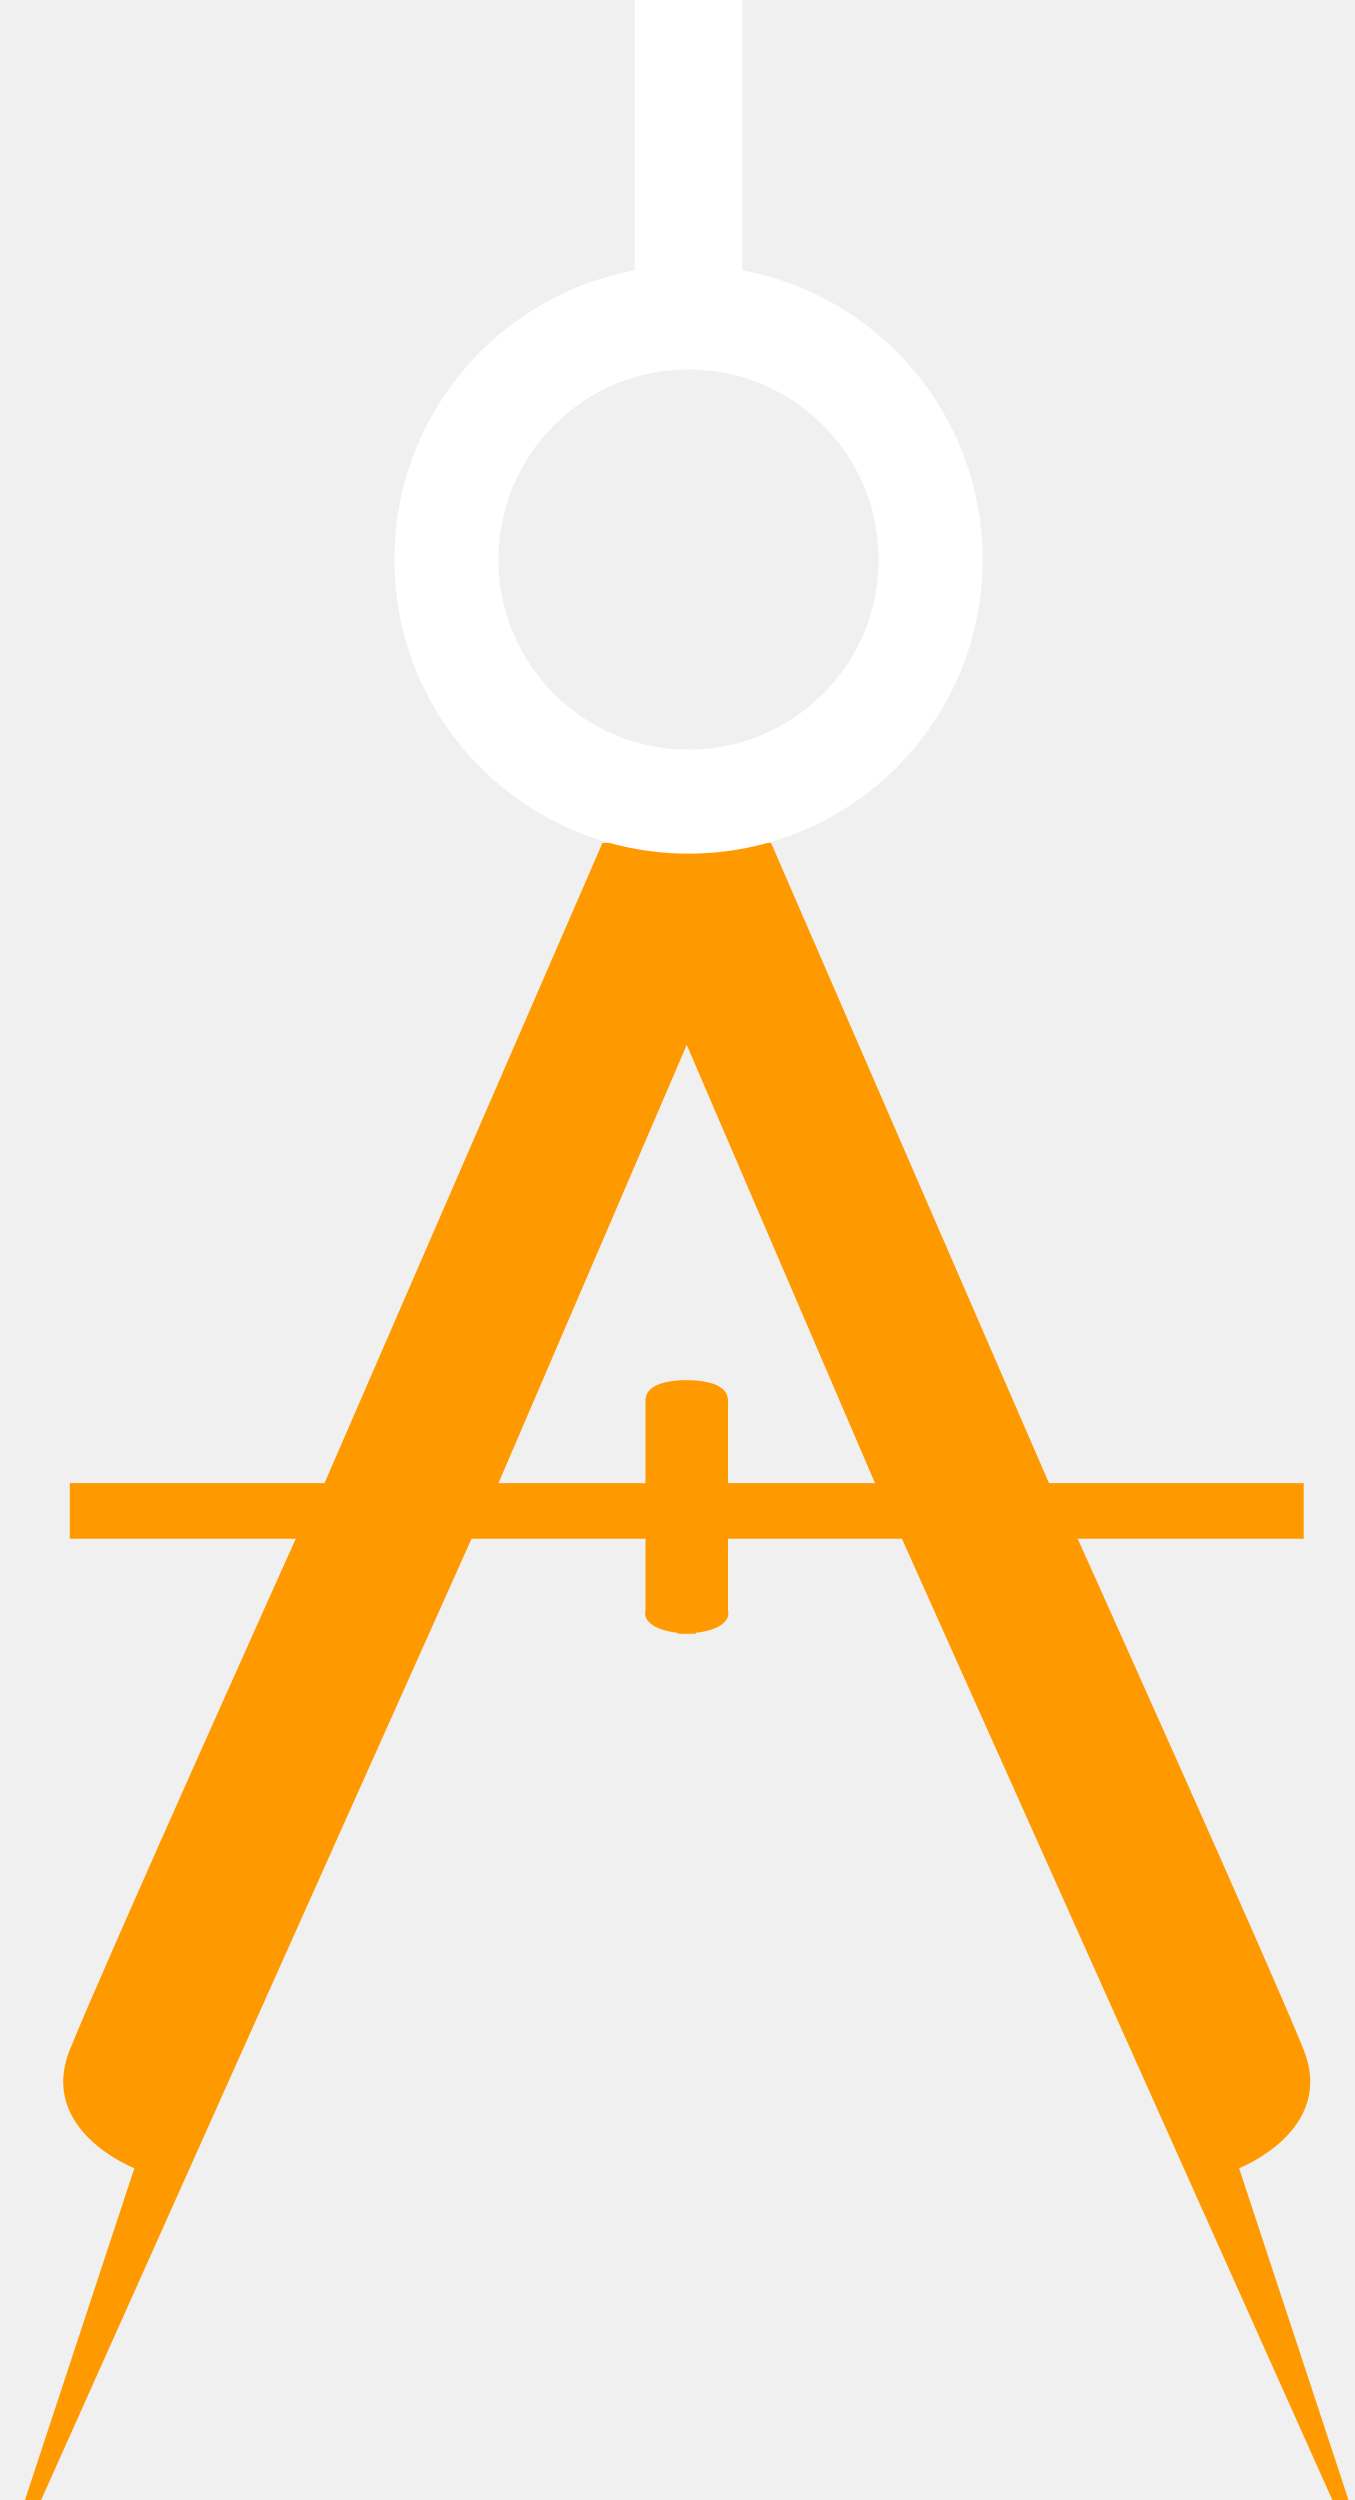
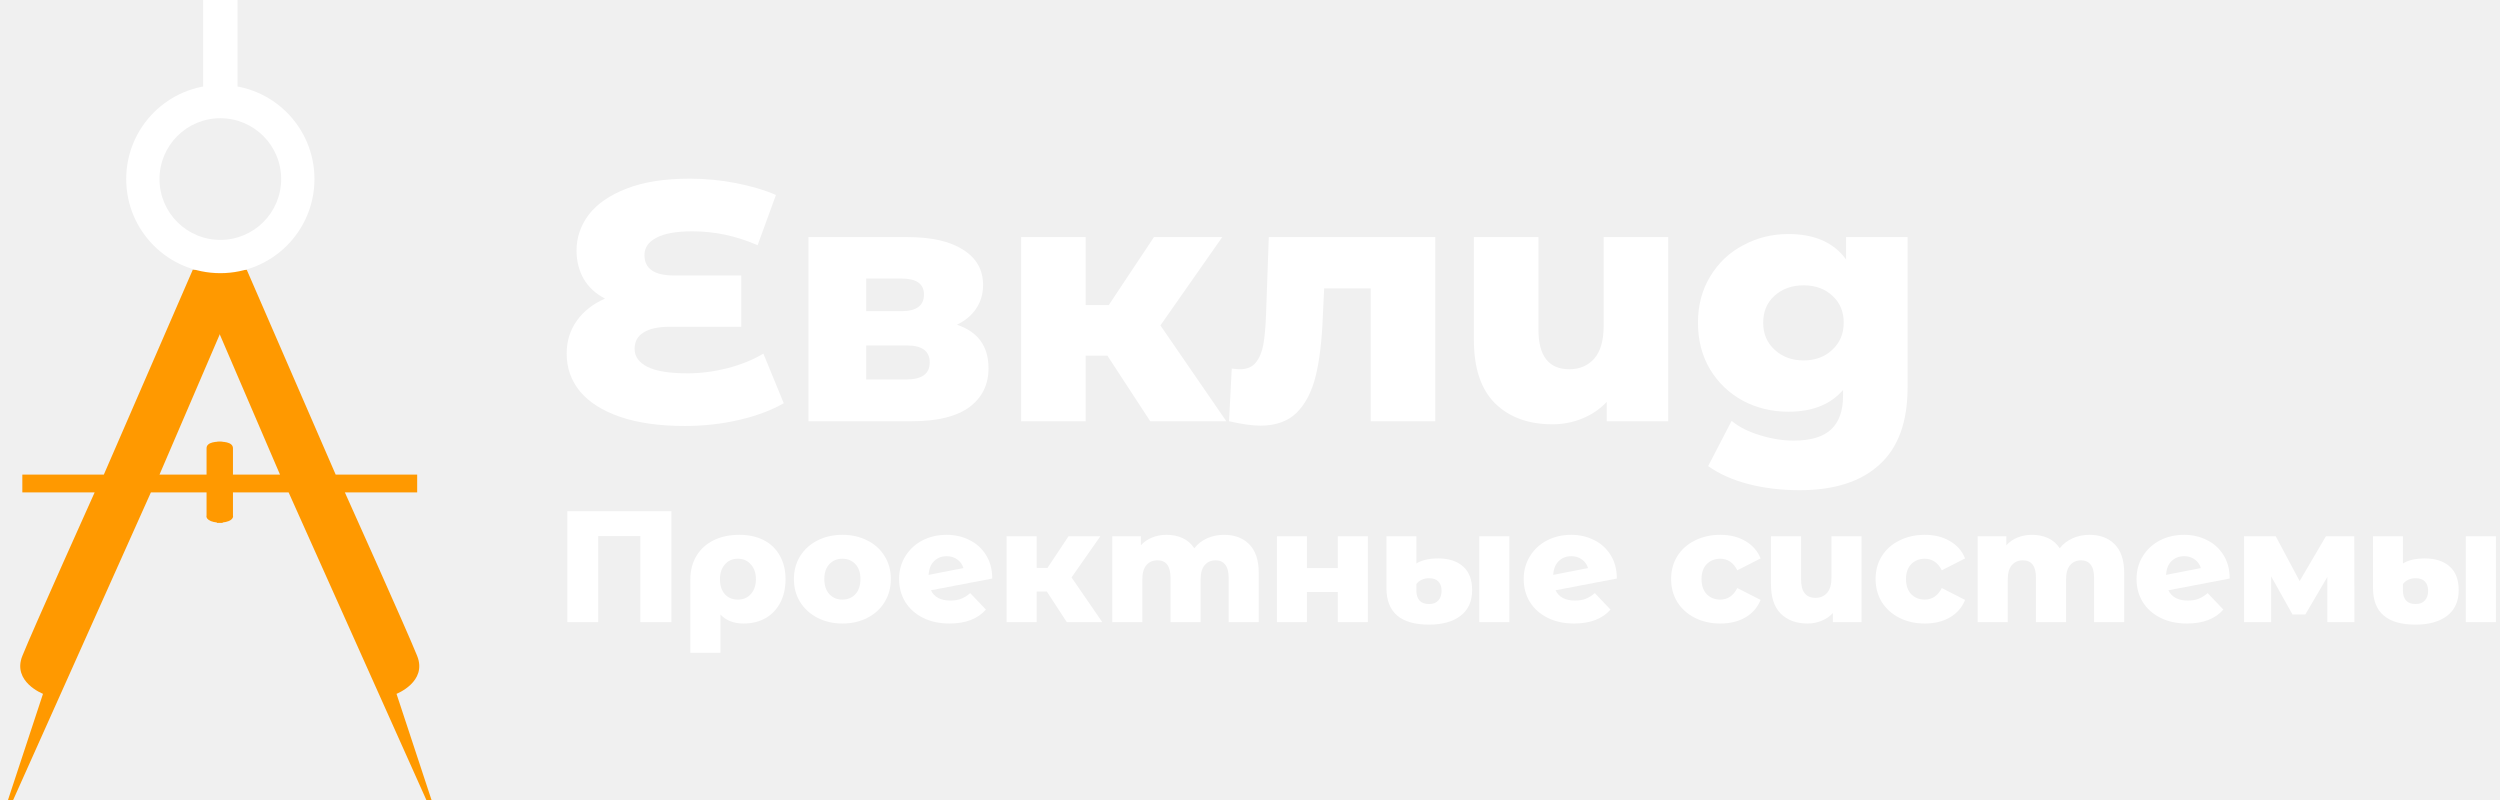
- <svg xmlns="http://www.w3.org/2000/svg" width="39" height="72" viewBox="0 0 39 72" fill="none">
+ <svg xmlns="http://www.w3.org/2000/svg" width="225" height="72" viewBox="0 0 225 72" fill="none">
+   <path d="M70.538 36.291C69.438 36.922 68.103 37.422 66.533 37.789C64.963 38.156 63.333 38.339 61.641 38.339C59.358 38.339 57.411 38.064 55.801 37.514C54.211 36.963 53.008 36.199 52.193 35.22C51.398 34.242 51 33.111 51 31.826C51 30.705 51.306 29.716 51.917 28.86C52.529 28.004 53.375 27.342 54.455 26.873C53.619 26.445 52.977 25.854 52.529 25.099C52.101 24.325 51.887 23.479 51.887 22.561C51.887 21.379 52.254 20.299 52.987 19.32C53.742 18.342 54.883 17.557 56.412 16.966C57.941 16.375 59.827 16.079 62.069 16.079C63.475 16.079 64.862 16.212 66.227 16.477C67.593 16.742 68.796 17.098 69.835 17.547L68.184 22.072C66.288 21.236 64.332 20.819 62.313 20.819C60.866 20.819 59.786 21.012 59.072 21.4C58.359 21.767 58.002 22.286 58.002 22.959C58.002 24.182 58.889 24.794 60.662 24.794H66.716V29.411H60.265C59.225 29.411 58.44 29.584 57.91 29.93C57.38 30.257 57.115 30.746 57.115 31.398C57.115 32.091 57.503 32.631 58.277 33.019C59.052 33.406 60.255 33.6 61.885 33.6C63.047 33.6 64.24 33.447 65.463 33.141C66.706 32.815 67.787 32.377 68.704 31.826L70.538 36.291Z" fill="white" />
+   <path d="M86.122 29.227C88.018 29.859 88.966 31.164 88.966 33.141C88.966 34.629 88.385 35.801 87.223 36.657C86.061 37.493 84.349 37.911 82.086 37.911H72.76V21.338H81.658C83.819 21.338 85.49 21.715 86.673 22.47C87.876 23.224 88.477 24.284 88.477 25.65C88.477 26.445 88.273 27.148 87.865 27.759C87.458 28.371 86.877 28.86 86.122 29.227ZM77.958 28.004H81.138C82.484 28.004 83.156 27.505 83.156 26.506C83.156 25.548 82.484 25.069 81.138 25.069H77.958V28.004ZM81.567 34.15C82.973 34.15 83.676 33.641 83.676 32.621C83.676 31.602 82.993 31.092 81.628 31.092H77.958V34.15H81.567Z" fill="white" />
+   <path d="M99.667 32.01H97.71V37.911H91.901V21.338H97.71V27.454H99.79L103.856 21.338H110.002L104.437 29.288L110.369 37.911H103.52L99.667 32.01Z" fill="white" />
+   <path d="M129.174 21.338V37.911H123.364V25.956H119.175L119.053 28.493C118.971 30.654 118.757 32.438 118.411 33.844C118.064 35.251 117.493 36.352 116.698 37.147C115.903 37.921 114.813 38.309 113.427 38.309C112.713 38.309 111.775 38.176 110.613 37.911L110.858 33.172C111.225 33.212 111.47 33.233 111.592 33.233C112.224 33.233 112.703 33.029 113.029 32.621C113.355 32.214 113.579 31.673 113.702 31.001C113.824 30.308 113.906 29.39 113.946 28.249L114.191 21.338H129.174Z" fill="white" />
+   <path d="M150.14 21.338V37.911H144.605V36.168C143.994 36.821 143.26 37.32 142.404 37.666C141.568 38.013 140.671 38.186 139.713 38.186C137.552 38.186 135.83 37.554 134.545 36.291C133.282 35.027 132.65 33.131 132.65 30.603V21.338H138.459V29.655C138.459 32.04 139.387 33.233 141.242 33.233C142.159 33.233 142.903 32.917 143.474 32.285C144.045 31.633 144.33 30.644 144.33 29.319V21.338H150.14Z" fill="white" />
+   <path d="M171.682 21.338V34.884C171.682 37.962 170.847 40.265 169.175 41.794C167.504 43.343 165.098 44.118 161.959 44.118C160.328 44.118 158.799 43.935 157.372 43.568C155.946 43.201 154.733 42.661 153.734 41.947L155.844 37.88C156.516 38.431 157.362 38.859 158.382 39.165C159.421 39.491 160.44 39.654 161.439 39.654C162.968 39.654 164.089 39.318 164.803 38.645C165.516 37.972 165.873 36.973 165.873 35.648V35.098C164.752 36.403 163.111 37.055 160.95 37.055C159.482 37.055 158.127 36.729 156.883 36.076C155.64 35.404 154.651 34.466 153.917 33.263C153.183 32.04 152.817 30.634 152.817 29.044C152.817 27.474 153.183 26.088 153.917 24.885C154.651 23.662 155.64 22.725 156.883 22.072C158.127 21.4 159.482 21.063 160.95 21.063C163.315 21.063 165.047 21.828 166.148 23.357V21.338H171.682ZM162.326 32.438C163.366 32.438 164.222 32.122 164.894 31.49C165.587 30.858 165.934 30.043 165.934 29.044C165.934 28.045 165.598 27.24 164.925 26.628C164.252 25.996 163.386 25.68 162.326 25.68C161.266 25.68 160.389 25.996 159.696 26.628C159.024 27.24 158.687 28.045 158.687 29.044C158.687 30.043 159.034 30.858 159.727 31.49C160.42 32.122 161.286 32.438 162.326 32.438Z" fill="white" />
+   <path d="M60.426 46.01V55.989H57.632V48.248H53.84V55.989H51.06V46.01H60.426Z" fill="white" />
+   <path d="M66.536 48.134C67.382 48.134 68.119 48.295 68.746 48.618C69.373 48.942 69.853 49.407 70.186 50.016C70.528 50.614 70.699 51.318 70.699 52.125C70.699 52.924 70.542 53.627 70.228 54.235C69.915 54.834 69.473 55.3 68.903 55.632C68.332 55.955 67.672 56.117 66.921 56.117C66.037 56.117 65.344 55.846 64.84 55.304V58.754H62.131V52.154C62.131 51.355 62.312 50.652 62.673 50.044C63.034 49.436 63.547 48.965 64.213 48.633C64.878 48.3 65.653 48.134 66.536 48.134ZM66.408 53.964C66.893 53.964 67.282 53.798 67.577 53.465C67.881 53.123 68.033 52.676 68.033 52.125C68.033 51.574 67.881 51.132 67.577 50.8C67.282 50.457 66.893 50.286 66.408 50.286C65.923 50.286 65.534 50.457 65.239 50.8C64.945 51.132 64.797 51.574 64.797 52.125C64.797 52.686 64.94 53.133 65.225 53.465C65.519 53.798 65.914 53.964 66.408 53.964Z" fill="white" />
+   <path d="M75.814 56.117C74.987 56.117 74.241 55.946 73.576 55.604C72.911 55.261 72.388 54.786 72.008 54.178C71.637 53.57 71.452 52.881 71.452 52.111C71.452 51.351 71.637 50.666 72.008 50.058C72.388 49.45 72.906 48.98 73.562 48.647C74.227 48.305 74.978 48.134 75.814 48.134C76.65 48.134 77.401 48.305 78.067 48.647C78.732 48.98 79.25 49.45 79.62 50.058C79.991 50.657 80.176 51.341 80.176 52.111C80.176 52.881 79.991 53.57 79.62 54.178C79.25 54.786 78.732 55.261 78.067 55.604C77.401 55.946 76.65 56.117 75.814 56.117ZM75.814 53.964C76.289 53.964 76.679 53.803 76.983 53.48C77.287 53.147 77.439 52.691 77.439 52.111C77.439 51.541 77.287 51.094 76.983 50.771C76.679 50.448 76.289 50.286 75.814 50.286C75.339 50.286 74.949 50.448 74.645 50.771C74.341 51.094 74.189 51.541 74.189 52.111C74.189 52.691 74.341 53.147 74.645 53.48C74.949 53.803 75.339 53.964 75.814 53.964Z" fill="white" />
+   <path d="M85.538 54.05C85.909 54.05 86.227 53.998 86.493 53.893C86.769 53.788 87.044 53.617 87.32 53.38L88.731 54.862C87.999 55.699 86.906 56.117 85.452 56.117C84.549 56.117 83.756 55.946 83.072 55.604C82.387 55.261 81.855 54.786 81.475 54.178C81.104 53.57 80.919 52.881 80.919 52.111C80.919 51.351 81.104 50.671 81.475 50.072C81.846 49.464 82.354 48.989 83 48.647C83.656 48.305 84.388 48.134 85.196 48.134C85.947 48.134 86.631 48.291 87.249 48.604C87.876 48.908 88.375 49.36 88.745 49.959C89.116 50.548 89.301 51.251 89.301 52.068L83.784 53.123C84.079 53.741 84.663 54.05 85.538 54.05ZM85.21 50.058C84.744 50.058 84.364 50.206 84.07 50.5C83.775 50.785 83.609 51.199 83.571 51.74L86.707 51.127C86.612 50.804 86.431 50.548 86.165 50.358C85.899 50.158 85.581 50.058 85.21 50.058Z" fill="white" />
+   <path d="M94.214 53.237H93.301V55.989H90.593V48.262H93.301V51.113H94.271L96.167 48.262H99.032L96.438 51.968L99.203 55.989H96.01L94.214 53.237Z" fill="white" />
+   <path d="M110.165 48.134C111.116 48.134 111.871 48.419 112.432 48.989C113.002 49.559 113.287 50.419 113.287 51.569V55.989H110.579V52.011C110.579 51.469 110.474 51.07 110.265 50.814C110.066 50.557 109.78 50.429 109.41 50.429C109.001 50.429 108.673 50.572 108.426 50.857C108.179 51.142 108.056 51.574 108.056 52.154V55.989H105.347V52.011C105.347 50.956 104.957 50.429 104.178 50.429C103.76 50.429 103.427 50.572 103.18 50.857C102.933 51.142 102.81 51.574 102.81 52.154V55.989H100.101V48.262H102.681V49.075C102.966 48.761 103.304 48.528 103.693 48.376C104.093 48.215 104.525 48.134 104.991 48.134C105.532 48.134 106.017 48.234 106.445 48.433C106.872 48.633 107.219 48.937 107.485 49.346C107.789 48.956 108.174 48.657 108.64 48.447C109.106 48.238 109.614 48.134 110.165 48.134Z" fill="white" />
+   <path d="M114.927 48.262H117.621V51.127H120.401V48.262H123.11V55.989H120.401V53.28H117.621V55.989H114.927V48.262Z" fill="white" />
+   <path d="M128.615 56.217C126.058 56.217 124.78 55.119 124.78 52.924V48.262H127.474V50.714C127.674 50.581 127.94 50.472 128.272 50.386C128.615 50.301 129.004 50.258 129.441 50.258C130.392 50.258 131.138 50.5 131.679 50.985C132.221 51.46 132.492 52.168 132.492 53.109C132.492 54.126 132.14 54.9 131.437 55.432C130.743 55.955 129.802 56.217 128.615 56.217ZM133.133 48.262H135.842V55.989H133.133V48.262ZM128.615 54.363C128.985 54.363 129.266 54.254 129.456 54.035C129.646 53.817 129.741 53.527 129.741 53.166C129.741 52.814 129.646 52.539 129.456 52.339C129.266 52.14 128.99 52.04 128.629 52.04C128.372 52.04 128.144 52.087 127.945 52.182C127.745 52.277 127.588 52.406 127.474 52.567V53.166C127.474 53.537 127.569 53.831 127.759 54.05C127.949 54.259 128.234 54.363 128.615 54.363Z" fill="white" />
+   <path d="M141.752 54.05C142.123 54.05 142.441 53.998 142.707 53.893C142.983 53.788 143.258 53.617 143.534 53.38L144.945 54.862C144.213 55.699 143.12 56.117 141.666 56.117C140.764 56.117 139.97 55.946 139.286 55.604C138.602 55.261 138.069 54.786 137.689 54.178C137.319 53.57 137.133 52.881 137.133 52.111C137.133 51.351 137.319 50.671 137.689 50.072C138.06 49.464 138.568 48.989 139.215 48.647C139.87 48.305 140.602 48.134 141.41 48.134C142.161 48.134 142.845 48.291 143.463 48.604C144.09 48.908 144.589 49.36 144.959 49.959C145.33 50.548 145.515 51.251 145.515 52.068L139.999 53.123C140.293 53.741 140.878 54.05 141.752 54.05ZM141.424 50.058C140.958 50.058 140.578 50.206 140.284 50.5C139.989 50.785 139.823 51.199 139.785 51.74L142.921 51.127C142.826 50.804 142.645 50.548 142.379 50.358C142.113 50.158 141.795 50.058 141.424 50.058Z" fill="white" />
+   <path d="M154.833 56.117C153.978 56.117 153.213 55.946 152.538 55.604C151.863 55.261 151.336 54.786 150.955 54.178C150.585 53.57 150.4 52.881 150.4 52.111C150.4 51.341 150.585 50.657 150.955 50.058C151.336 49.45 151.863 48.98 152.538 48.647C153.213 48.305 153.978 48.134 154.833 48.134C155.707 48.134 156.463 48.324 157.1 48.704C157.736 49.075 158.188 49.593 158.454 50.258L156.358 51.327C156.007 50.633 155.493 50.286 154.819 50.286C154.334 50.286 153.93 50.448 153.607 50.771C153.293 51.094 153.137 51.541 153.137 52.111C153.137 52.691 153.293 53.147 153.607 53.48C153.93 53.803 154.334 53.964 154.819 53.964C155.493 53.964 156.007 53.617 156.358 52.924L158.454 53.993C158.188 54.658 157.736 55.181 157.1 55.561C156.463 55.931 155.707 56.117 154.833 56.117Z" fill="white" />
+   <path d="M167.541 48.262V55.989H164.961V55.176C164.676 55.48 164.334 55.713 163.935 55.874C163.545 56.036 163.127 56.117 162.68 56.117C161.673 56.117 160.87 55.822 160.271 55.233C159.682 54.644 159.387 53.76 159.387 52.581V48.262H162.096V52.14C162.096 53.252 162.528 53.807 163.393 53.807C163.821 53.807 164.167 53.66 164.433 53.365C164.7 53.061 164.833 52.6 164.833 51.983V48.262H167.541Z" fill="white" />
+   <path d="M173.237 56.117C172.382 56.117 171.616 55.946 170.942 55.604C170.267 55.261 169.74 54.786 169.359 54.178C168.989 53.57 168.803 52.881 168.803 52.111C168.803 51.341 168.989 50.657 169.359 50.058C169.74 49.45 170.267 48.98 170.942 48.647C171.616 48.305 172.382 48.134 173.237 48.134C174.111 48.134 174.867 48.324 175.503 48.704C176.14 49.075 176.592 49.593 176.858 50.258L174.762 51.327C174.411 50.633 173.897 50.286 173.223 50.286C172.738 50.286 172.334 50.448 172.011 50.771C171.697 51.094 171.54 51.541 171.54 52.111C171.54 52.691 171.697 53.147 172.011 53.48C172.334 53.803 172.738 53.964 173.223 53.964C173.897 53.964 174.411 53.617 174.762 52.924L176.858 53.993C176.592 54.658 176.14 55.181 175.503 55.561C174.867 55.931 174.111 56.117 173.237 56.117Z" fill="white" />
+   <path d="M188.055 48.134C189.005 48.134 189.761 48.419 190.321 48.989C190.892 49.559 191.177 50.419 191.177 51.569V55.989H188.468V52.011C188.468 51.469 188.364 51.07 188.155 50.814C187.955 50.557 187.67 50.429 187.299 50.429C186.891 50.429 186.563 50.572 186.316 50.857C186.069 51.142 185.945 51.574 185.945 52.154V55.989H183.237V52.011C183.237 50.956 182.847 50.429 182.068 50.429C181.649 50.429 181.317 50.572 181.07 50.857C180.823 51.142 180.699 51.574 180.699 52.154V55.989H177.991V48.262H180.571V49.075C180.856 48.761 181.193 48.528 181.583 48.376C181.982 48.215 182.414 48.134 182.88 48.134C183.422 48.134 183.907 48.234 184.334 48.433C184.762 48.633 185.109 48.937 185.375 49.346C185.679 48.956 186.064 48.657 186.53 48.447C186.995 48.238 187.504 48.134 188.055 48.134Z" fill="white" />
+   <path d="M196.908 54.05C197.279 54.05 197.597 53.998 197.863 53.893C198.139 53.788 198.414 53.617 198.69 53.38L200.101 54.862C199.369 55.699 198.277 56.117 196.822 56.117C195.92 56.117 195.126 55.946 194.442 55.604C193.758 55.261 193.225 54.786 192.845 54.178C192.475 53.57 192.289 52.881 192.289 52.111C192.289 51.351 192.475 50.671 192.845 50.072C193.216 49.464 193.724 48.989 194.371 48.647C195.026 48.305 195.758 48.134 196.566 48.134C197.317 48.134 198.001 48.291 198.619 48.604C199.246 48.908 199.745 49.36 200.115 49.959C200.486 50.548 200.671 51.251 200.671 52.068L195.155 53.123C195.449 53.741 196.034 54.05 196.908 54.05ZM196.58 50.058C196.114 50.058 195.734 50.206 195.44 50.5C195.145 50.785 194.979 51.199 194.941 51.74L198.077 51.127C197.982 50.804 197.801 50.548 197.535 50.358C197.269 50.158 196.951 50.058 196.58 50.058Z" fill="white" />
+   <path d="M209.461 55.989V51.926L207.48 55.304H206.325L204.401 51.869V55.989H201.963V48.262H204.814L206.967 52.296L209.333 48.262H211.885L211.899 55.989H209.461Z" fill="white" />
+   <path d="M217.404 56.217C214.848 56.217 213.57 55.119 213.57 52.924V48.262H216.264V50.714C216.464 50.581 216.73 50.472 217.062 50.386C217.404 50.301 217.794 50.258 218.231 50.258C219.182 50.258 219.928 50.5 220.469 50.985C221.011 51.46 221.282 52.168 221.282 53.109C221.282 54.126 220.93 54.9 220.227 55.432C219.533 55.955 218.592 56.217 217.404 56.217ZM221.923 48.262H224.632V55.989H221.923V48.262ZM217.404 54.363C217.775 54.363 218.055 54.254 218.245 54.035C218.436 53.817 218.531 53.527 218.531 53.166C218.531 52.814 218.436 52.539 218.245 52.339C218.055 52.14 217.78 52.04 217.419 52.04C217.162 52.04 216.934 52.087 216.734 52.182C216.535 52.277 216.378 52.406 216.264 52.567V53.166C216.264 53.537 216.359 53.831 216.549 54.05C216.739 54.259 217.024 54.363 217.404 54.363Z" fill="white" />
  <path d="M9.345 42.715L17.351 24.276H20.036V29.492L14.355 42.715H18.59V40.339C18.59 39.76 19.554 39.719 20.036 39.77V47.053C18.714 47.053 18.521 46.605 18.59 46.382V44.316H13.58L1.184 72H0.719L3.87 62.445C3.87 62.445 1.081 61.36 2.01 59.036C2.94 56.712 8.518 44.316 8.518 44.316H2.01V42.715H9.345Z" fill="#FF9900" />
  <path d="M30.211 42.715L22.206 24.276H19.52V29.492L25.201 42.715H20.966V40.339C20.966 39.76 20.002 39.719 19.52 39.77V47.053C20.842 47.053 21.035 46.605 20.966 46.382V44.316H25.976L38.372 72H38.837L35.686 62.445C35.686 62.445 38.475 61.36 37.546 59.036C36.616 56.712 31.038 44.316 31.038 44.316H37.546V42.715H30.211Z" fill="#FF9900" />
  <path fill-rule="evenodd" clip-rule="evenodd" d="M19.83 21.59C22.854 21.59 25.305 19.139 25.305 16.115C25.305 13.091 22.854 10.64 19.83 10.64C16.806 10.64 14.355 13.091 14.355 16.115C14.355 19.139 16.806 21.59 19.83 21.59ZM19.83 24.585C24.508 24.585 28.301 20.793 28.301 16.115C28.301 11.437 24.508 7.644 19.83 7.644C15.152 7.644 11.359 11.437 11.359 16.115C11.359 20.793 15.152 24.585 19.83 24.585Z" fill="white" />
  <path d="M18.28 0H21.38V8.161H18.28V0Z" fill="white" />
</svg>
